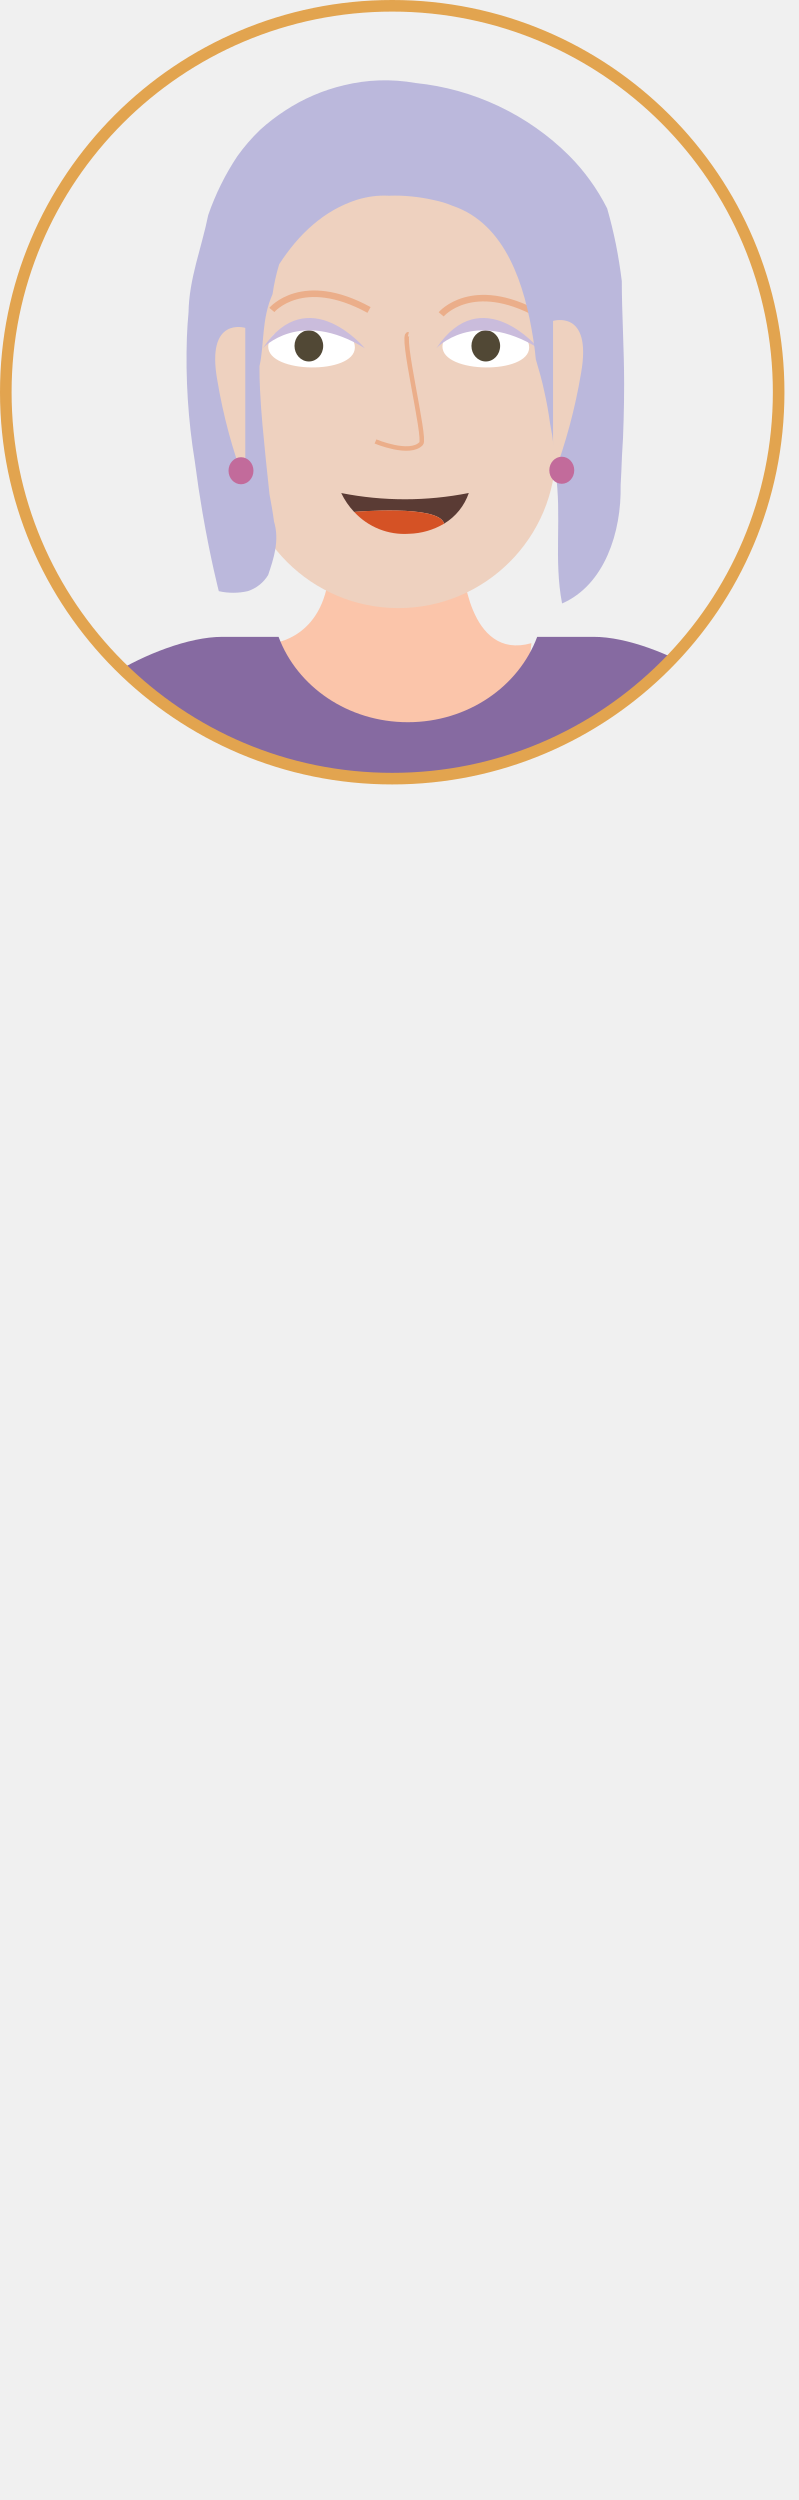
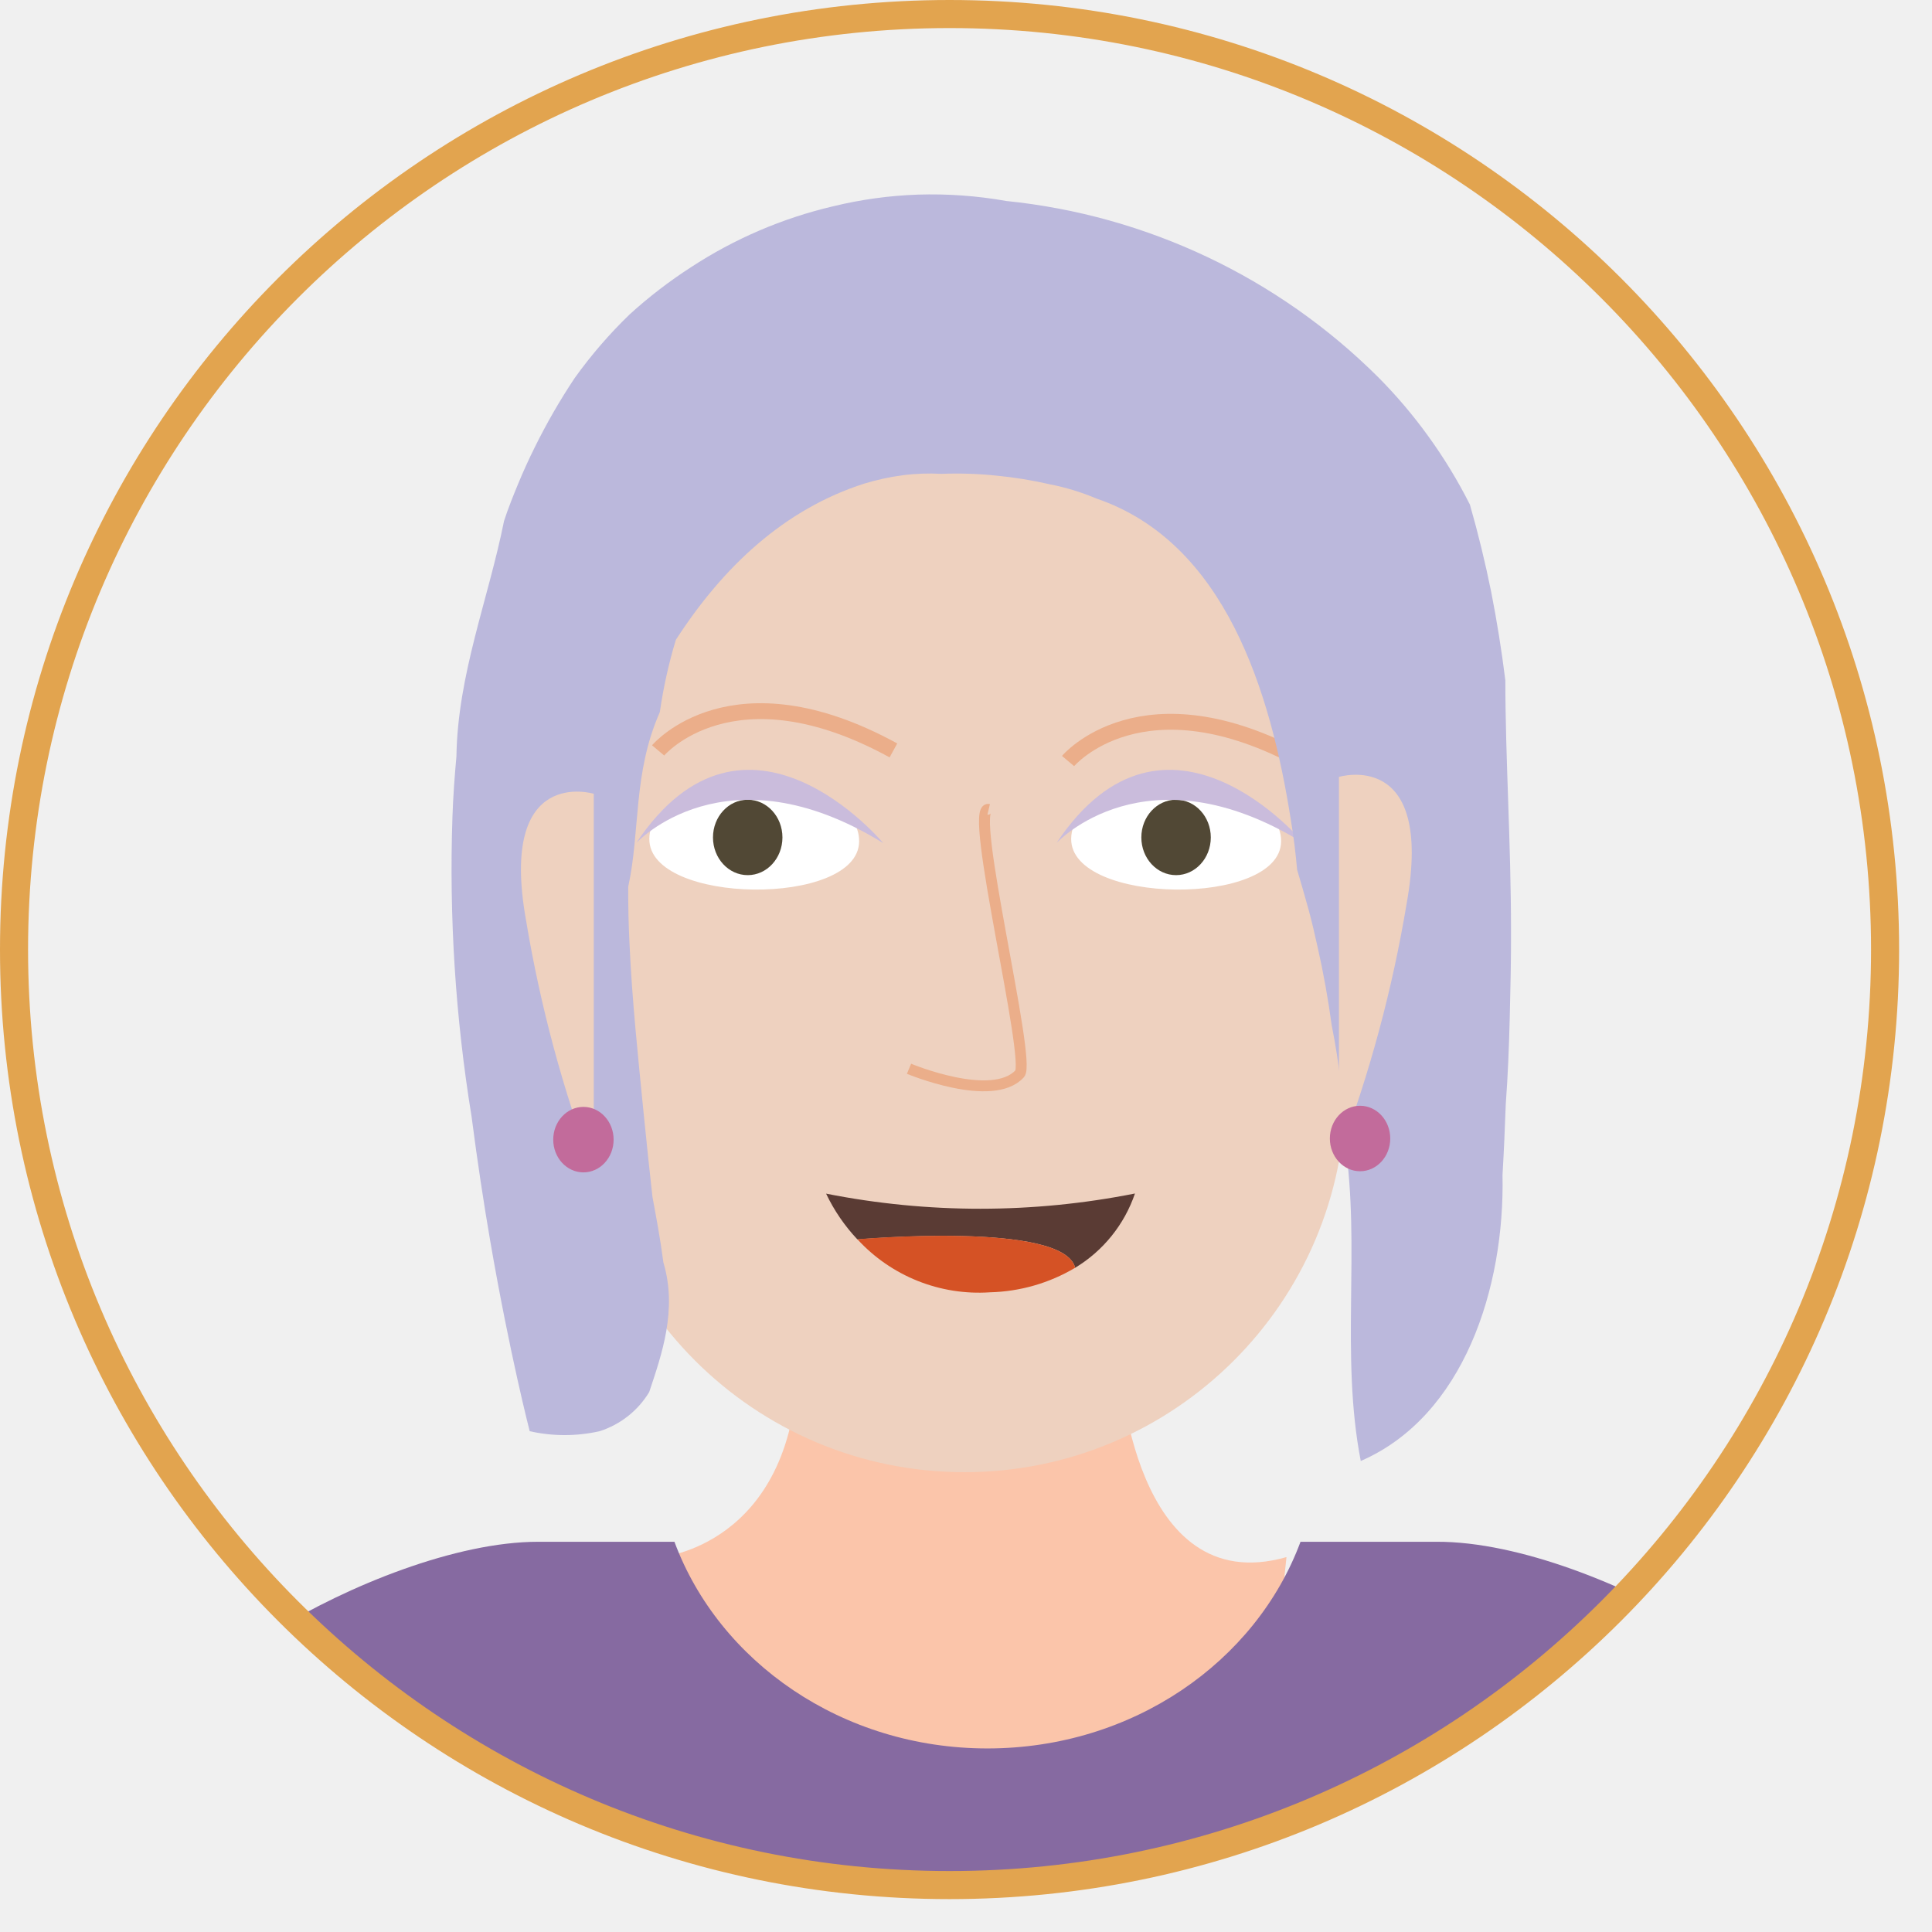
- <svg xmlns="http://www.w3.org/2000/svg" viewBox="0 0 136.3 426.99">
+ <svg xmlns="http://www.w3.org/2000/svg" viewBox="0 0 136.3 136.3">
  <defs>
    <style>.cls-1,.cls-7{fill:none;}.cls-1{stroke:#e2a44f;stroke-width:1.98px;}.cls-1,.cls-11,.cls-12,.cls-7{stroke-miterlimit:10;}.cls-2{clip-path:url(#clip-path);}.cls-11,.cls-12,.cls-3{fill:#eed1bf;}.cls-4{fill:#fbc5aa;}.cls-5{fill:#d8dcec;}.cls-6{fill:#004368;}.cls-7{stroke:#c1c0db;stroke-width:0.65px;}.cls-8{fill:#fff;}.cls-9{fill:#514835;}.cls-10{fill:#cabcdc;}.cls-11,.cls-12{stroke:#ebae8a;}.cls-11{stroke-width:0.77px;}.cls-12{stroke-width:1.12px;}.cls-13{fill:#bbb8dc;}.cls-14{fill:#c26b9b;}.cls-15{fill:#5a3b34;}.cls-16{fill:#d55225;}.cls-17{fill:#866aa1;}</style>
    <clipPath id="clip-path">
      <circle class="cls-1" cx="66.99" cy="66.99" r="66" />
    </clipPath>
  </defs>
  <g id="Layer_2" data-name="Layer 2">
    <g id="Glavno_Besedilo" data-name="Glavno Besedilo">
      <g class="cls-2">
        <path class="cls-3" d="M12.19,224.93s-3.78,29.83,16.65,32.82V224.21Z" />
        <path class="cls-3" d="M124.34,228.26s3.78,29.83-16.65,32.82V227.54Z" />
        <path class="cls-4" d="M46.62,109.85s9.24-.78,9.67-13.42H79s.93,16.51,11.76,13.42l-1,9.49-22.12,10L48.44,123.5l-4.68-10.61Z" />
        <path class="cls-5" d="M2.29,236.43l33.39-1.28V140.52S28,101.32,16.1,122.6Q6.24,182.11,2.29,236.43Z" />
        <path class="cls-5" d="M136.3,236.43l-33.39-1.28V140.52s7.72-39.2,19.58-17.92Q132.35,182.11,136.3,236.43Z" />
        <path class="cls-3" d="M44.19,411.37s-11.78,9.29-20.57,9.1l36.49.27v-9.37Z" />
        <path class="cls-6" d="M60.11,411.37v13.11H50.47v-3.74s-21.26,7.81-30.59,6c0,0-10.64-1.43,5.7-7.32,12.22-4.41,14.68-5.32,14.68-5.32" />
        <path class="cls-3" d="M99.2,411.37s11.78,9.29,20.57,9.1l-36.49.27v-9.37Z" />
        <path class="cls-6" d="M83.28,411.37v13.11h9.64v-3.74s21.26,7.81,30.59,6c0,0,10.64-1.43-5.7-7.32-12.22-4.41-14.68-5.32-14.68-5.32" />
        <path class="cls-7" d="M30,216.47c.09-7.78,39.42,31.15,76.53,0" />
        <path class="cls-3" d="M65.4,20.55h5.27A24.24,24.24,0,0,1,94.92,44.79V77A26.88,26.88,0,0,1,68,103.86h0A26.88,26.88,0,0,1,41.16,77V44.79A24.24,24.24,0,0,1,65.4,20.55Z" />
        <path class="cls-8" d="M60.61,59.37c.06-5.18-14.75-5.37-14.8-.2C45.75,63.84,60.56,64,60.61,59.37Z" />
        <path class="cls-8" d="M90.38,59.37c.05-5.18-14.75-5.37-14.81-.2C75.52,63.84,90.32,64,90.38,59.37Z" />
        <ellipse class="cls-9" cx="52.75" cy="59.08" rx="2.45" ry="2.66" />
        <ellipse class="cls-9" cx="82.97" cy="59.08" rx="2.45" ry="2.66" />
        <path class="cls-10" d="M44.88,59.48s6.3-6.87,17.43,0C62.31,59.48,52.63,47.85,44.88,59.48Z" />
        <path class="cls-10" d="M74.53,59.48s6.3-6.87,17.43,0C92,59.48,82.28,47.85,74.53,59.48Z" />
        <path class="cls-11" d="M64.13,75.4s5.88,2.46,7.81.35c.84-.91-3.66-19-2.19-18.65" />
        <path class="cls-12" d="M46.43,52.94s5.23-6.23,16.6,0" />
        <path class="cls-12" d="M75.35,53.69s5.24-6.23,16.61,0" />
        <path class="cls-13" d="M47.68,45.14C51,40,55.32,35.92,61,34.11a16.64,16.64,0,0,1,2.68-.58,14.72,14.72,0,0,1,2.74-.1,27.33,27.33,0,0,1,3.83.12,29.65,29.65,0,0,1,3.83.62,16.73,16.73,0,0,1,3.27,1c9.08,3.1,12.29,13.59,13.72,22.69.2,1.19.34,2.36.44,3.5.27.91.53,1.8.78,2.71s.46,1.81.66,2.72q.62,2.73,1,5.55c.28,1.38.49,2.75.64,4.12s.24,2.72.29,4.08C96,88.1,94.55,95.58,96,103.07c7.26-3.15,10.17-12.21,10-20.18.1-1.67.17-3.35.23-5,.15-2,.23-4.09.28-6.08s.1-4.12.09-6.17c0-6.15-.4-12.23-.4-17.64q-.39-3.15-1-6.25c-.42-2.07-.92-4.13-1.5-6.15a35.31,35.31,0,0,0-2.94-4.83,34.82,34.82,0,0,0-3.55-4.18A43.4,43.4,0,0,0,71,14.18a30.2,30.2,0,0,0-6.25-.45,29.59,29.59,0,0,0-6,.83,31.36,31.36,0,0,0-10,4.29,33.21,33.21,0,0,0-4.33,3.33,32.72,32.72,0,0,0-3.87,4.48,43.3,43.3,0,0,0-2.82,4.89c-.42.84-.81,1.7-1.17,2.57s-.71,1.74-1,2.63c-1.12,5.58-3.27,10.82-3.36,16.62-.13,1.41-.23,2.82-.28,4.24a108.57,108.57,0,0,0,1.35,21.17c.41,3.17.86,6.13,1.32,8.8,1.38,8,2.78,13.39,2.78,13.39a11.22,11.22,0,0,0,4.93,0,6.34,6.34,0,0,0,3.5-2.76c.89-2.67,2-5.82,1-9.15-.21-1.63-.51-3.22-.77-4.62-.2-1.79-.41-3.77-.62-5.88-.39-3.95-.82-8-1-12q-.1-2-.09-4c.86-3.93.32-8,2.23-12.32A34.61,34.61,0,0,1,47.68,45.14Z" />
        <path class="cls-3" d="M94.46,54.81s6.74-2.05,4.78,8.92a93.55,93.55,0,0,1-4.78,17.74Z" />
        <path class="cls-3" d="M41.89,56s-6.74-2.05-4.78,8.92a93.55,93.55,0,0,0,4.78,17.74Z" />
        <ellipse class="cls-14" cx="41.16" cy="80.4" rx="2.13" ry="2.31" />
        <ellipse class="cls-14" cx="95.95" cy="80.32" rx="2.13" ry="2.31" />
        <path class="cls-15" d="M80.07,84.2a9.82,9.82,0,0,1-4.22,5.24c-.8-3.3-15.31-2-15.36-2a12.58,12.58,0,0,1-2.21-3.23A56,56,0,0,0,80.07,84.2Z" />
        <path class="cls-16" d="M75.85,89.44h0a12.36,12.36,0,0,1-6,1.73,11.63,11.63,0,0,1-9.36-3.74S75.05,86.14,75.85,89.44Z" />
        <polygon class="cls-15" points="60.49 87.43 60.49 87.43 60.49 87.43 60.49 87.43" />
        <polygon class="cls-6" points="29.16 233.47 29.16 251.43 42.66 411.37 60.14 411.37 72.66 280.34 83.24 411.37 99.95 411.37 114.57 251.43 114.57 233.47 29.16 233.47" />
        <path class="cls-17" d="M124.18,122c-3.11.37-6.94,4.81-10.54,15.87,0,3.18,1.84,23.67-4.63,32.87-1.4,14.48,4,49.87,5.8,64.72-36.49,30.18-84.15-3.1-85.52,3,1.76-14.64,4.31-53.45,3-67.73-7.21-9.87-6.8-33.24-6.8-33.24-3.56-10.75-7.33-15.08-10.39-15.45-7.62-.88,11.24-13.27,22.87-13.27h9.61c3.15,8.48,11.84,14.58,22.08,14.58s18.94-6.1,22.09-14.58h9.6C112.94,108.72,131.79,121.11,124.18,122Z" />
      </g>
      <circle class="cls-1" cx="66.99" cy="66.99" r="66" />
    </g>
  </g>
</svg>
